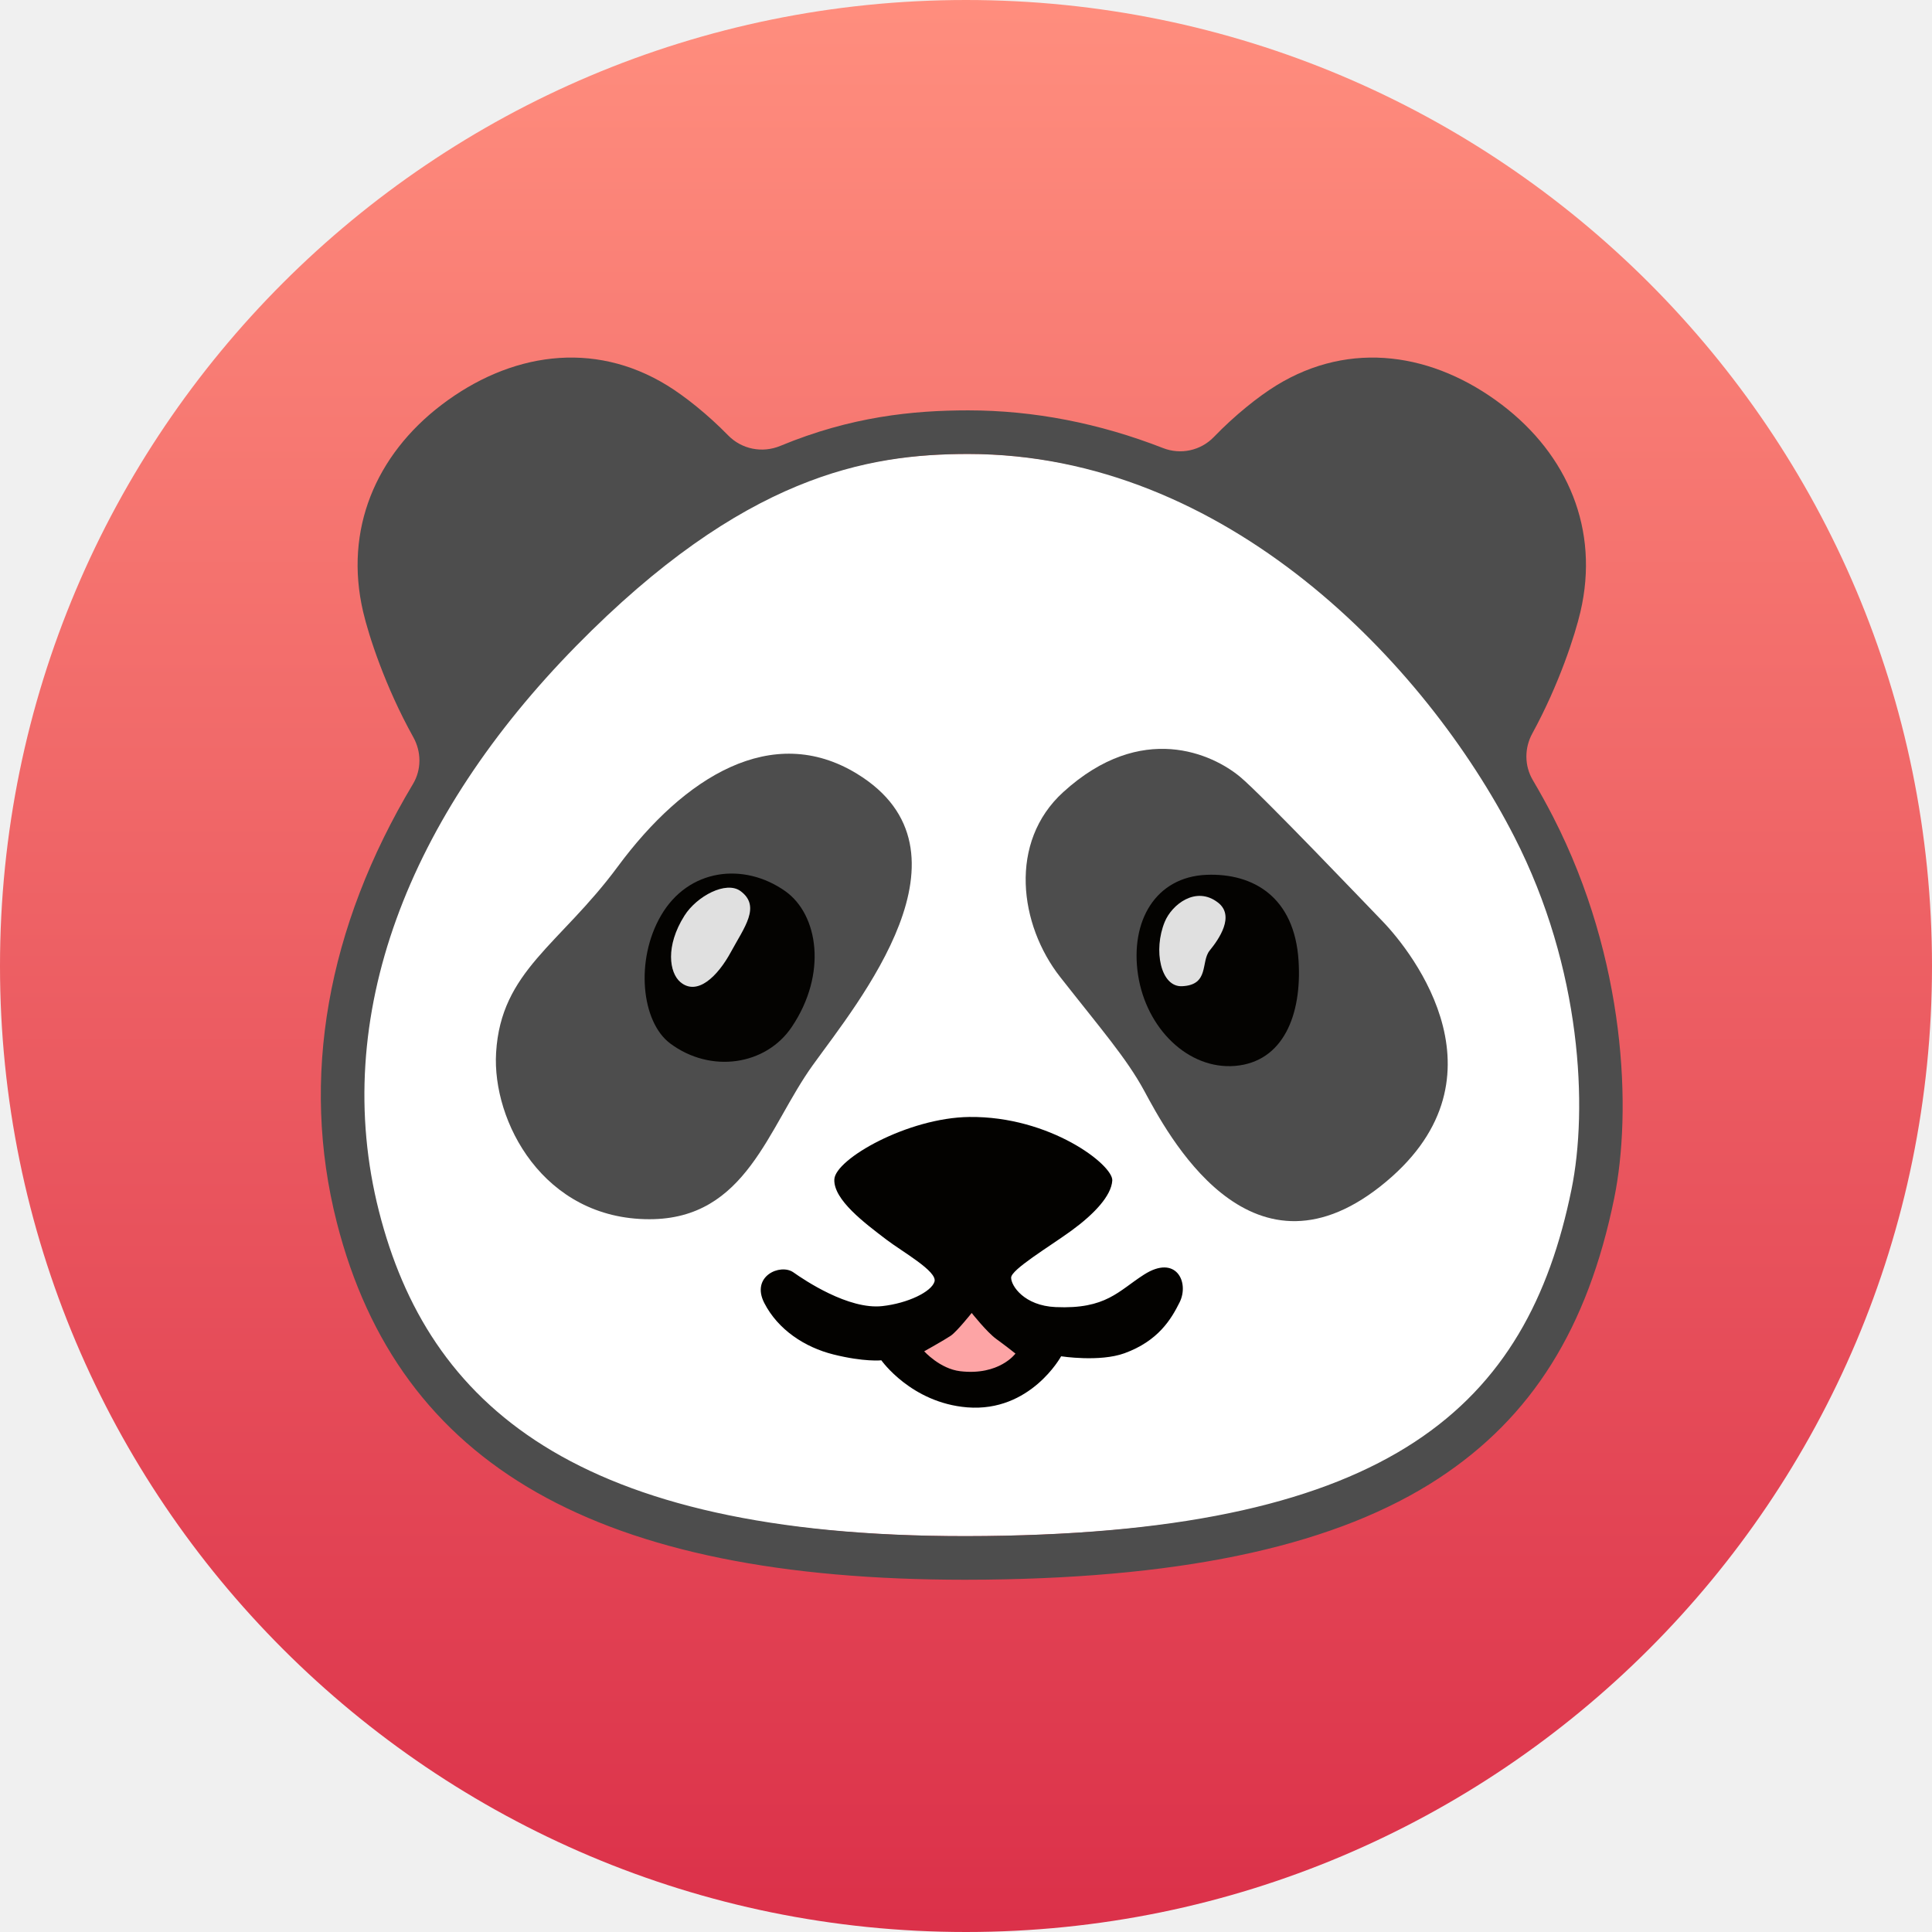
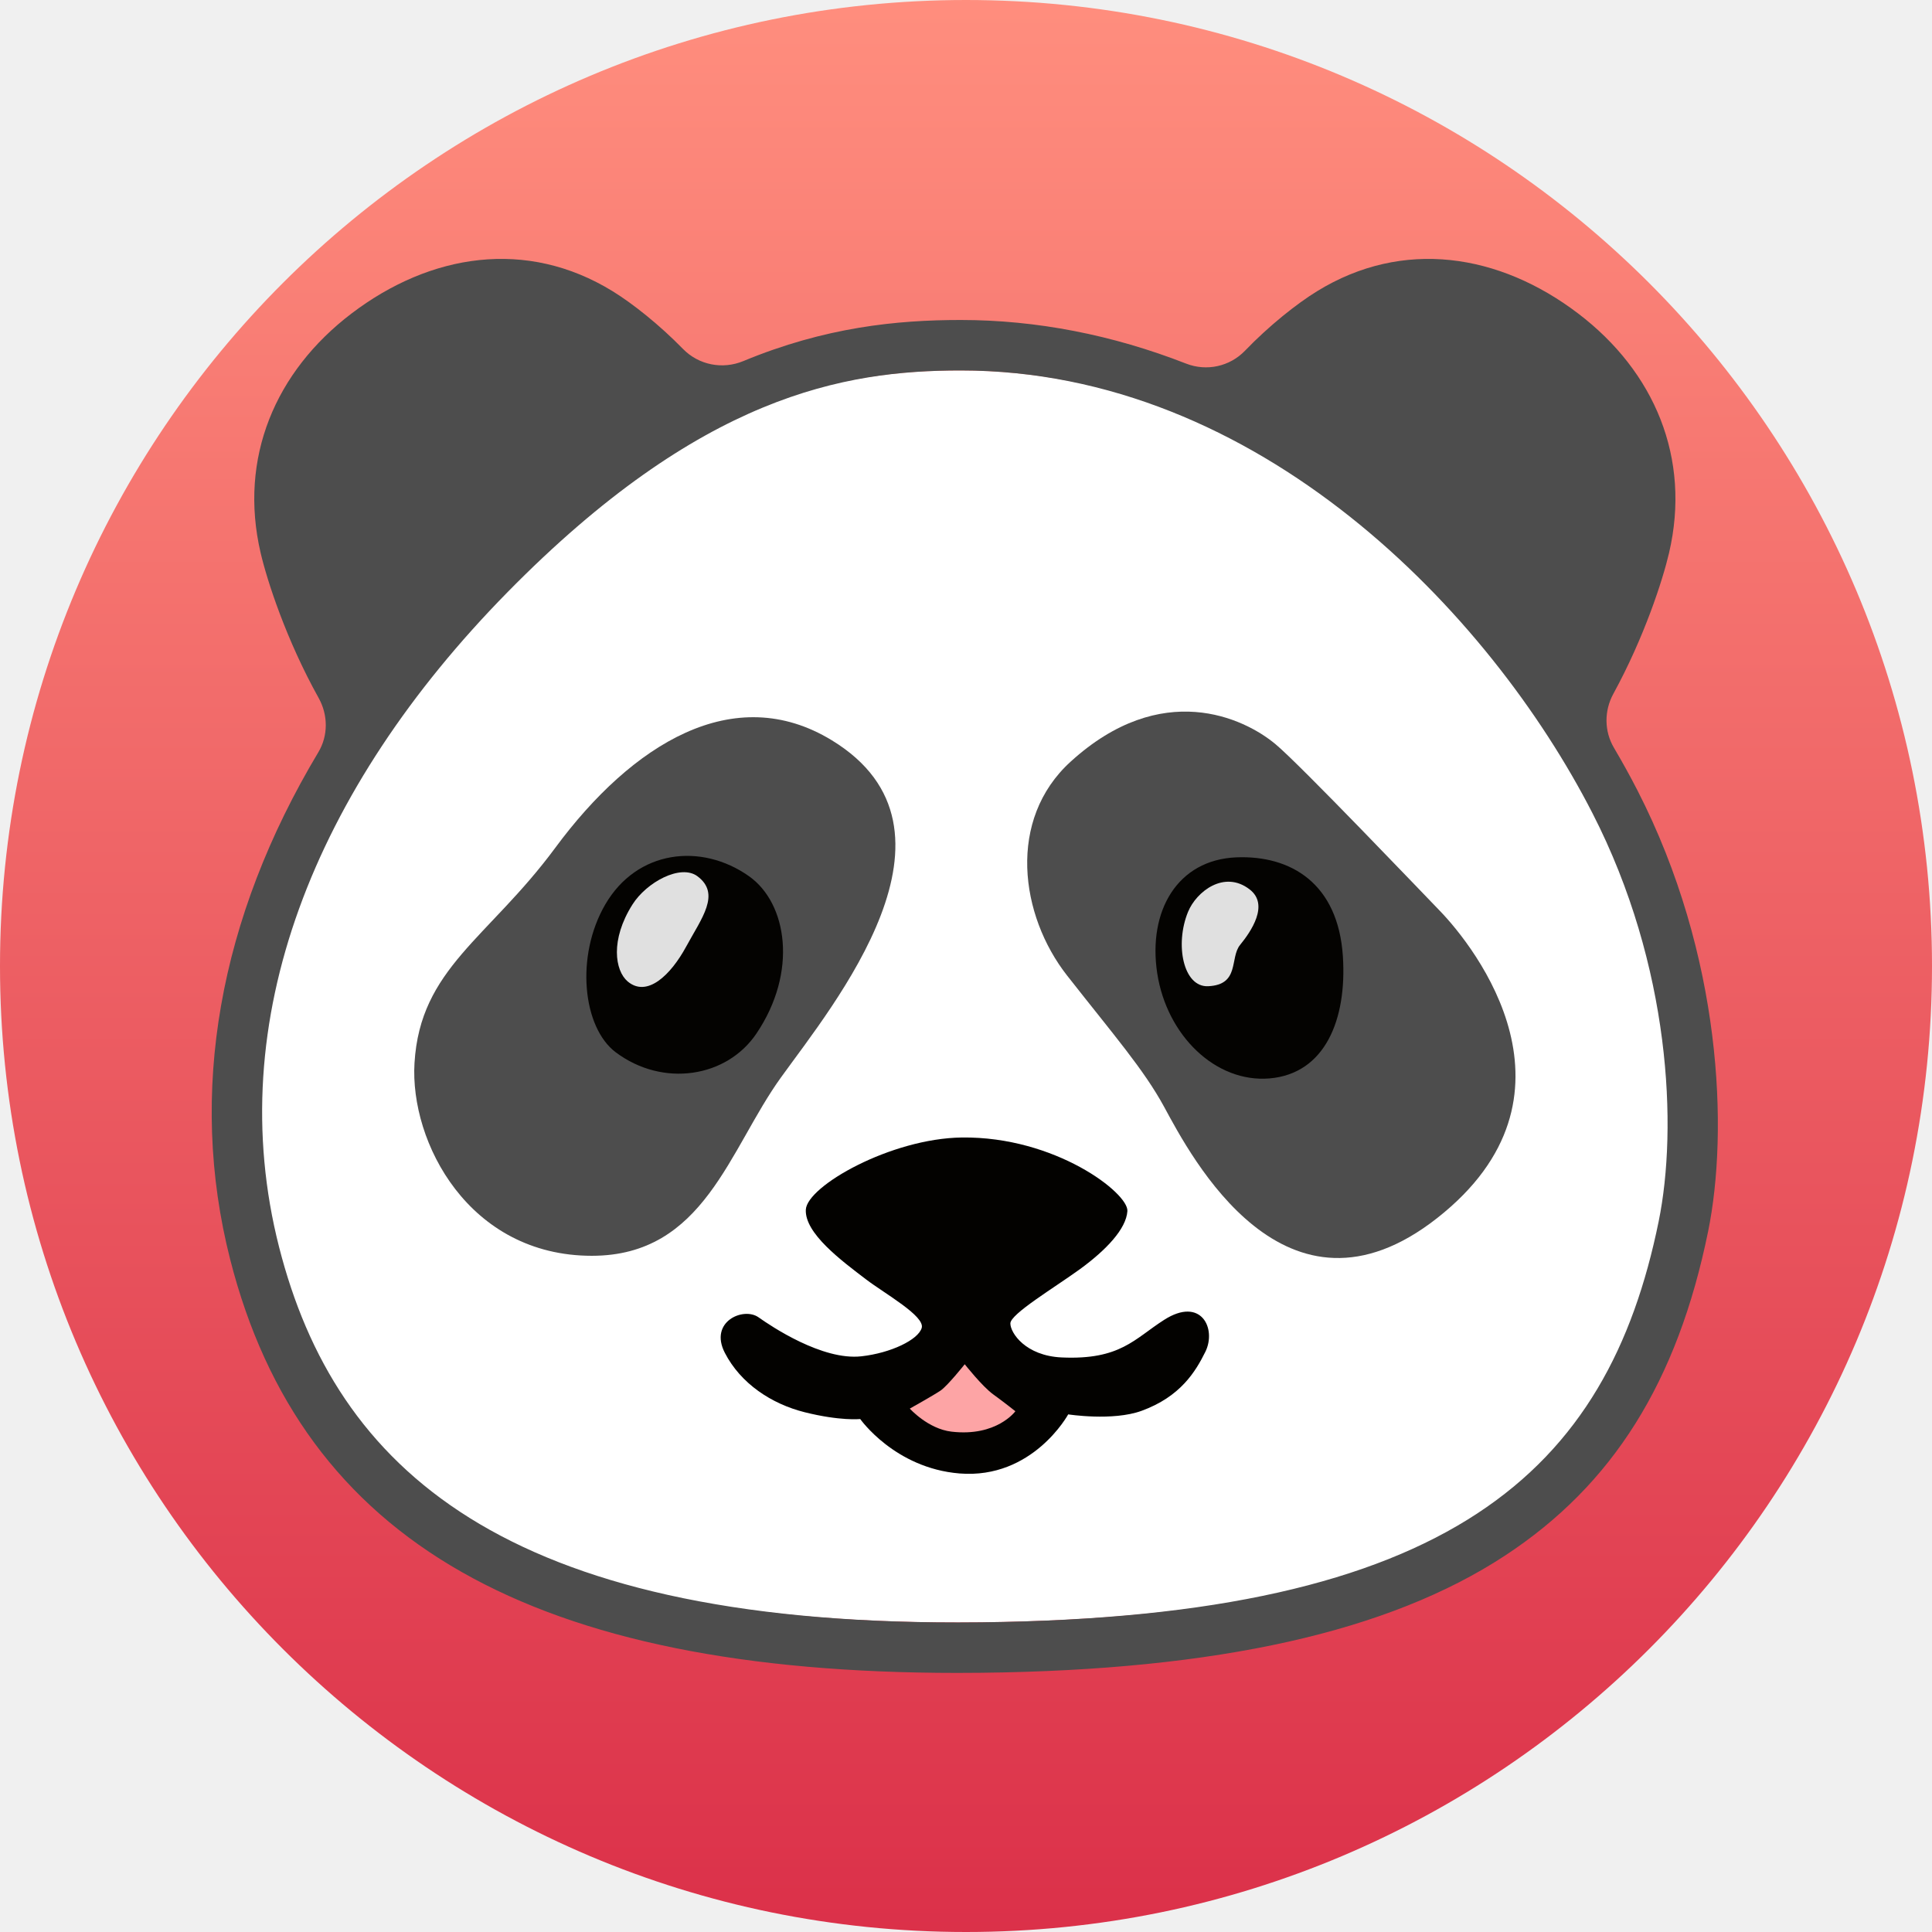
<svg xmlns="http://www.w3.org/2000/svg" viewBox="0 0 128 128" width="128" height="128">
  <defs>
    <linearGradient id="panda-bg" x1="0" y1="0" x2="0" y2="1">
      <stop offset="0" stop-color="#FF8E7E" />
      <stop offset="1" stop-color="#DB3049" />
    </linearGradient>
  </defs>
  <circle cx="64" cy="64" r="64" fill="url(#panda-bg)" />
-   <svg x="18" y="18" width="92" height="92" viewBox="0 0 128 128">
+   <svg x="10.26" y="10.57" width="106.44" height="106.44" viewBox="0 0 128 128">
    <g>
      <g>
        <path fill="#FFFFFF" d="M64.192,16.804c-9.484,0-21.097,2.011-36.774,17.689     S4.244,68.623,8.911,86.632s18.788,30.345,56.937,29.911     s50.825-12.026,54.96-31.943c1.546-7.447,0.984-20.35-5.37-32.521     C107.108,36.102,88.38,16.804,64.192,16.804z" />
        <g>
          <path fill="#4D4D4D" d="M53.937,46.271c-7.798-4.757-15.918,0.281-22.04,8.571      C26.557,62.069,21.137,64.437,20.686,71.985      c-0.381,6.313,4.336,15.356,14.131,15.356c8.953,0,10.93-8.481,15.075-14.222      C54.027,67.368,65.599,53.387,53.937,46.271z" />
          <path fill="#4D4D4D" d="M72.966,47.968c-5.078,4.617-4.055,12.244-0.281,17.052      c3.774,4.807,6.112,7.487,7.728,10.458c2.118,3.904,9.645,18.377,21.759,8.852      c12.335-9.705,3.041-21.548,0.191-24.489      c-1.114-1.144-11.161-11.682-13.098-13.278      C86.766,44.485,80.212,41.374,72.966,47.968z" />
        </g>
        <g>
          <path fill="#040301" d="M94.654,63.504c0.321,5.008-1.415,9.324-5.841,9.705      c-4.306,0.361-8.19-3.422-8.953-8.38c-0.753-4.958,1.606-9.043,6.313-9.234      C90.499,55.425,94.282,57.663,94.654,63.504z" />
          <path fill="#040301" d="M47.934,69.626c-2.369,3.523-7.457,4.316-11.211,1.505      c-2.64-1.977-3.232-7.658-0.843-11.773c2.519-4.346,7.648-4.958,11.472-2.248      C50.383,59.269,51.236,64.729,47.934,69.626z" />
          <path fill="#E0E0E0" d="M82.319,59.931c-1.074,2.609-0.381,6.032,1.606,5.932      c2.539-0.12,1.696-2.258,2.539-3.292c0.843-1.034,2.359-3.202,0.753-4.426      C85.199,56.589,82.981,58.325,82.319,59.931z" />
          <path fill="#E0E0E0" d="M38.048,59.359c-1.776,2.81-1.395,5.259-0.381,6.122      c1.556,1.315,3.443-0.522,4.667-2.78c1.224-2.258,2.78-4.195,0.893-5.6      C41.892,56.107,39.172,57.573,38.048,59.359z" />
        </g>
        <path fill="#030200" d="M64.298,77.916c-5.651,0.07-12.335,3.864-12.435,5.751     c-0.09,1.887,2.83,4.055,4.807,5.56c1.475,1.124,4.707,2.921,4.426,3.864     c-0.281,0.943-2.459,1.997-4.807,2.258c-3.111,0.351-7.196-2.399-8.2-3.111     c-1.204-0.843-3.954,0.351-2.68,2.83c1.265,2.459,3.724,4.075,6.363,4.737     c2.85,0.713,4.426,0.542,4.426,0.542s2.75,3.914,7.909,4.336     c5.841,0.472,8.661-4.707,8.661-4.707s3.543,0.552,5.841-0.281     c3.111-1.134,4.306-3.131,5.088-4.707c0.903-1.837-0.331-4.436-3.292-2.539     c-2.359,1.505-3.483,3.202-8.15,2.991c-2.89-0.13-4.095-1.957-4.095-2.71     c0-0.753,3.483-2.83,5.56-4.336c2.088-1.526,3.673-3.202,3.764-4.617     C77.576,82.343,71.735,77.826,64.298,77.916z" />
        <path fill="#FDA4A5" d="M64.524,95.982c0,0-1.365,1.716-1.927,2.098     c-0.562,0.381-2.449,1.435-2.449,1.435s1.445,1.616,3.322,1.837     c3.603,0.422,5.088-1.626,5.088-1.626s-0.823-0.662-1.766-1.345     C65.929,97.759,64.524,95.982,64.524,95.982z" />
        <path fill="#4D4D4D" d="M118.114,50.245c-0.584-1.139-1.21-2.266-1.867-3.381     c-0.778-1.321-0.783-2.946-0.049-4.292c2.484-4.549,3.941-9.086,4.441-11.228     c1.767-7.568-1.17-14.461-7.24-19.077     c-6.275-4.771-13.952-5.992-20.807-1.773c-1.635,1.006-3.832,2.757-5.736,4.735     c-1.216,1.264-3.06,1.667-4.694,1.029c-5.865-2.29-11.911-3.475-17.965-3.475     c-5.092,0-10.804,0.575-17.309,3.273c-1.663,0.69-3.56,0.317-4.817-0.972     c-1.871-1.918-4.001-3.608-5.596-4.59c-6.855-4.22-14.532-2.998-20.807,1.773     c-6.07,4.616-9.007,11.509-7.24,19.077c0.512,2.194,2.029,6.902,4.624,11.56     c0.752,1.349,0.766,2.994-0.028,4.319C5.112,60.433,2.618,74.341,5.999,87.624     c5.723,22.48,24.13,32.95,57.93,32.95c0.642,0,1.286-0.004,1.942-0.011     c18.805-0.217,32.439-3.267,41.68-9.323     c8.608-5.64,13.755-13.85,16.2-25.837     C125.377,77.427,124.877,63.433,118.114,50.245z M119.812,84.6     c-4.062,19.917-16.514,31.51-53.988,31.943     c-0.64,0.007-1.269,0.011-1.896,0.011c-36.045,0-49.528-12.221-54.034-29.922     c-4.584-18.009,2.78-36.461,18.18-52.139     C43.474,18.816,54.881,16.804,64.198,16.804c23.76,0,42.157,19.298,50.34,35.275     C120.778,64.25,121.33,77.153,119.812,84.6z" />
      </g>
    </g>
  </svg>
</svg>
